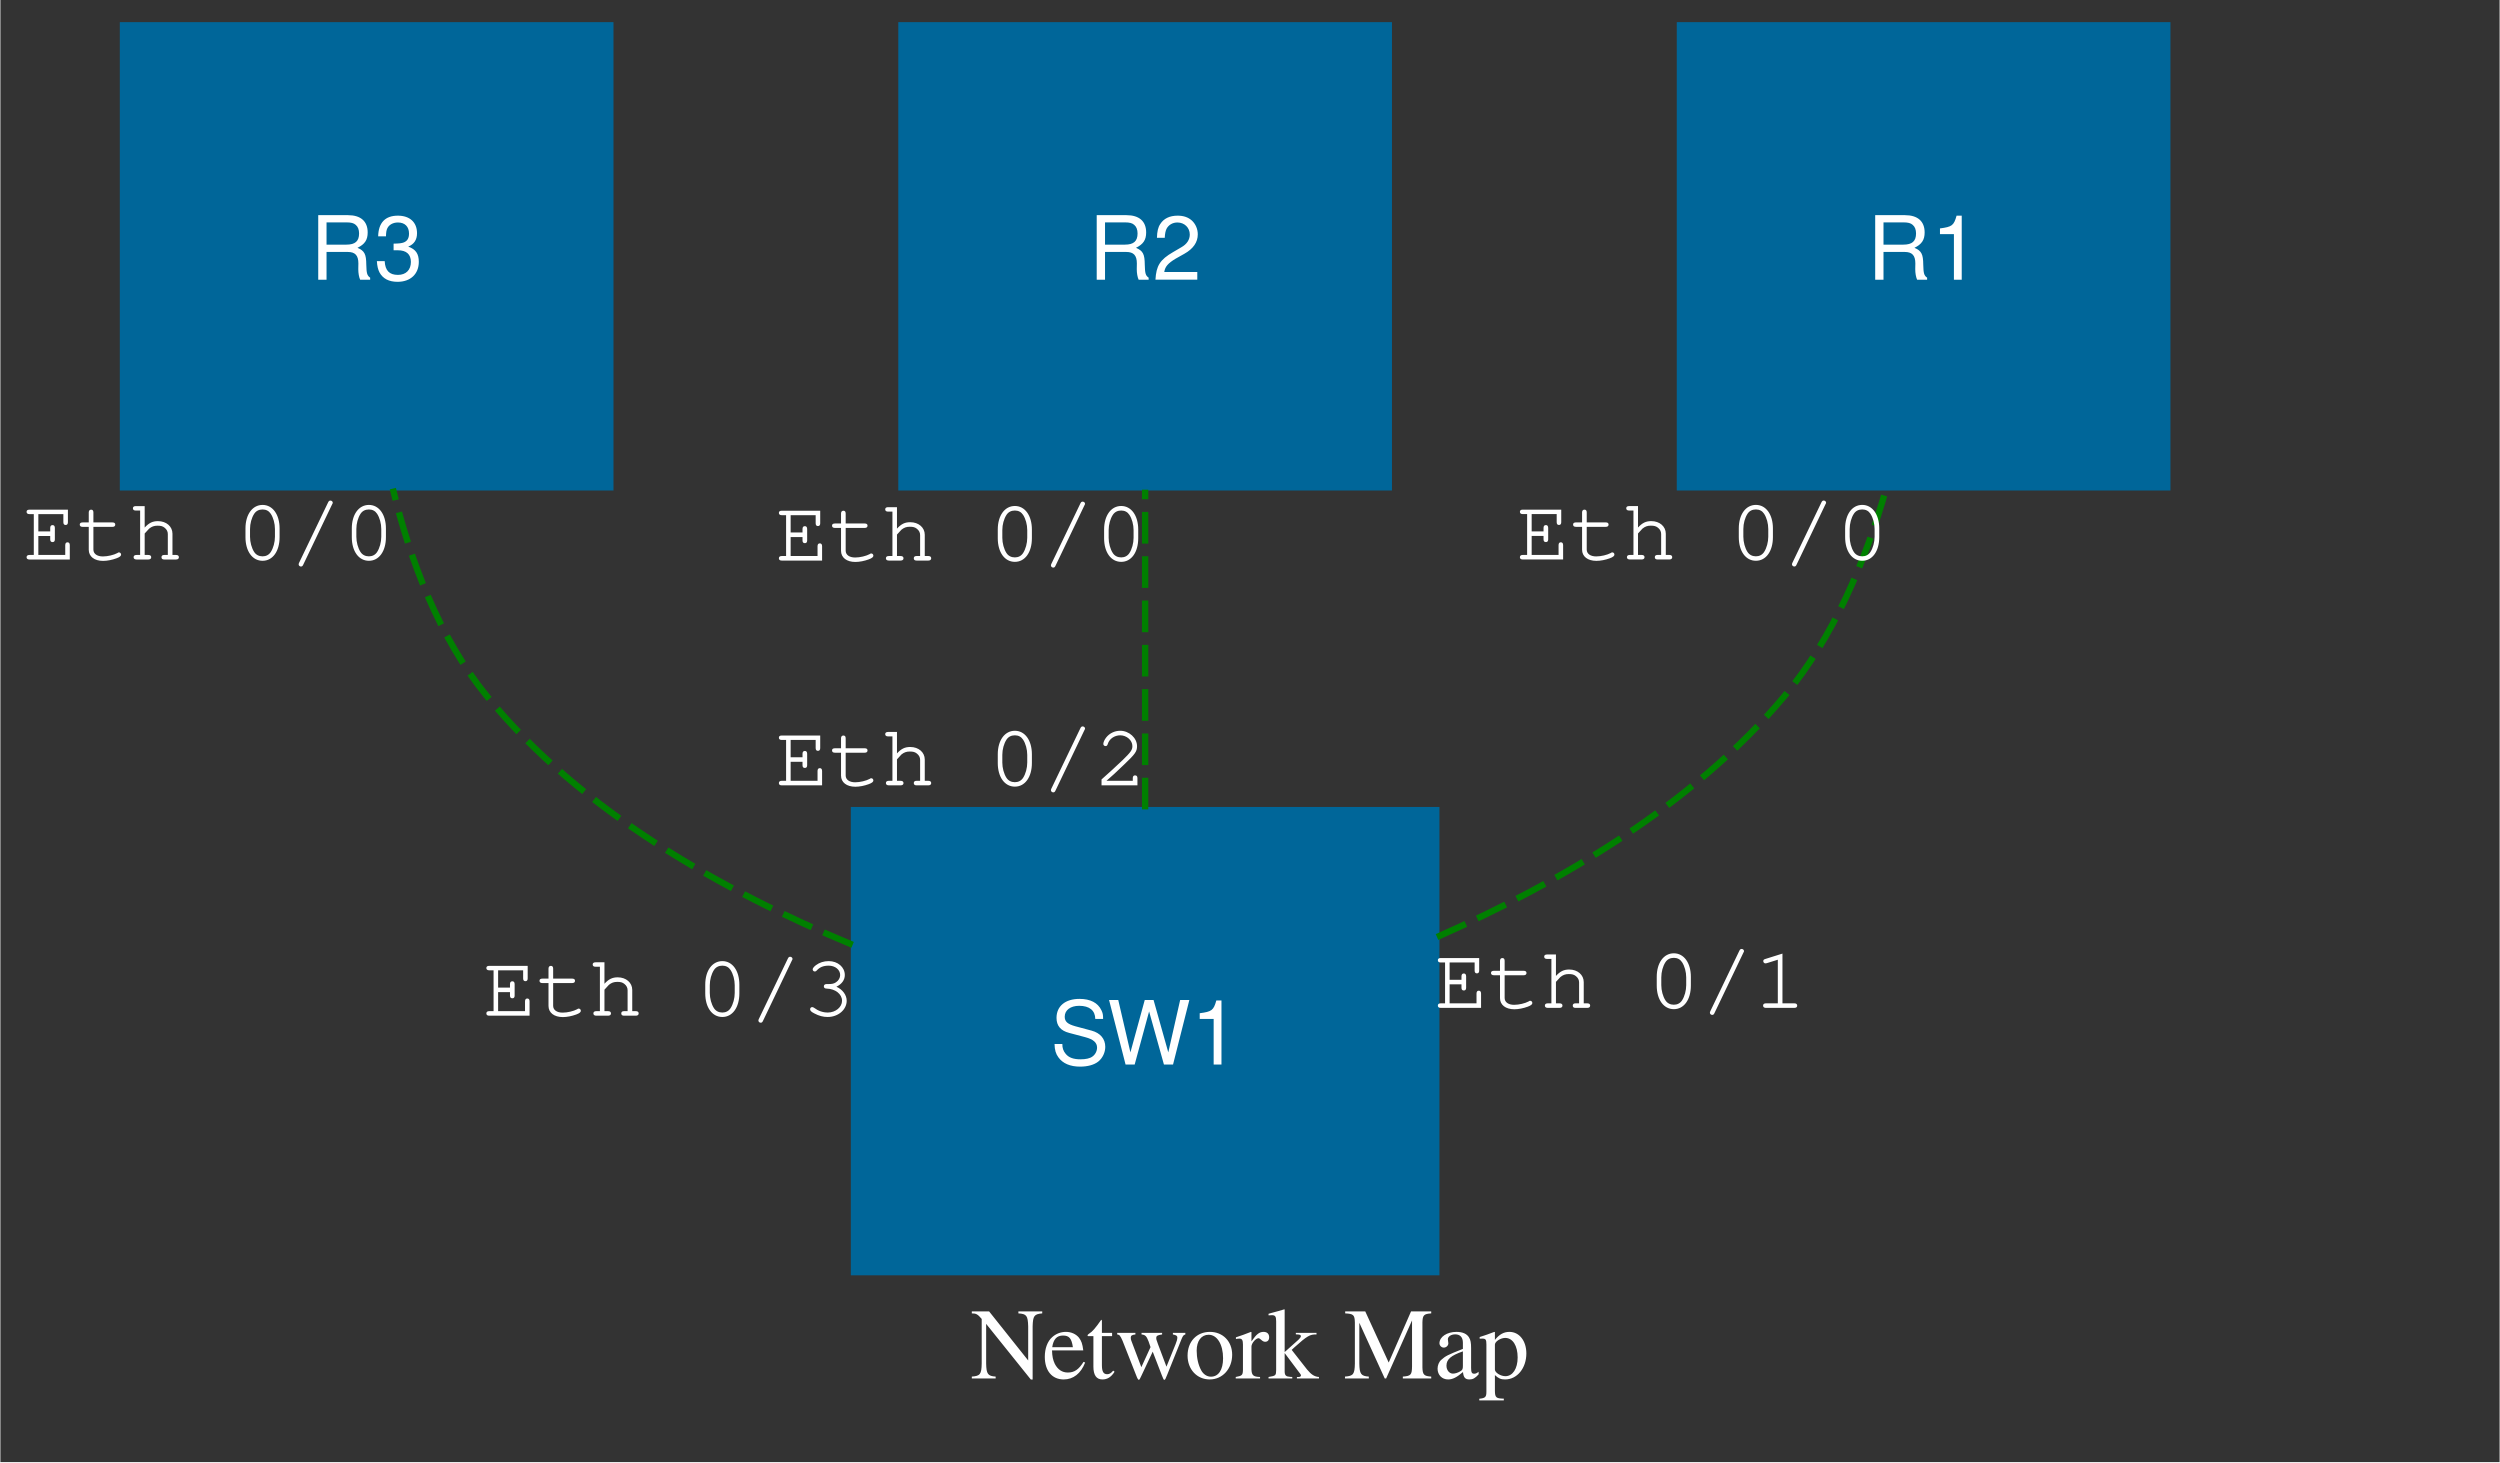
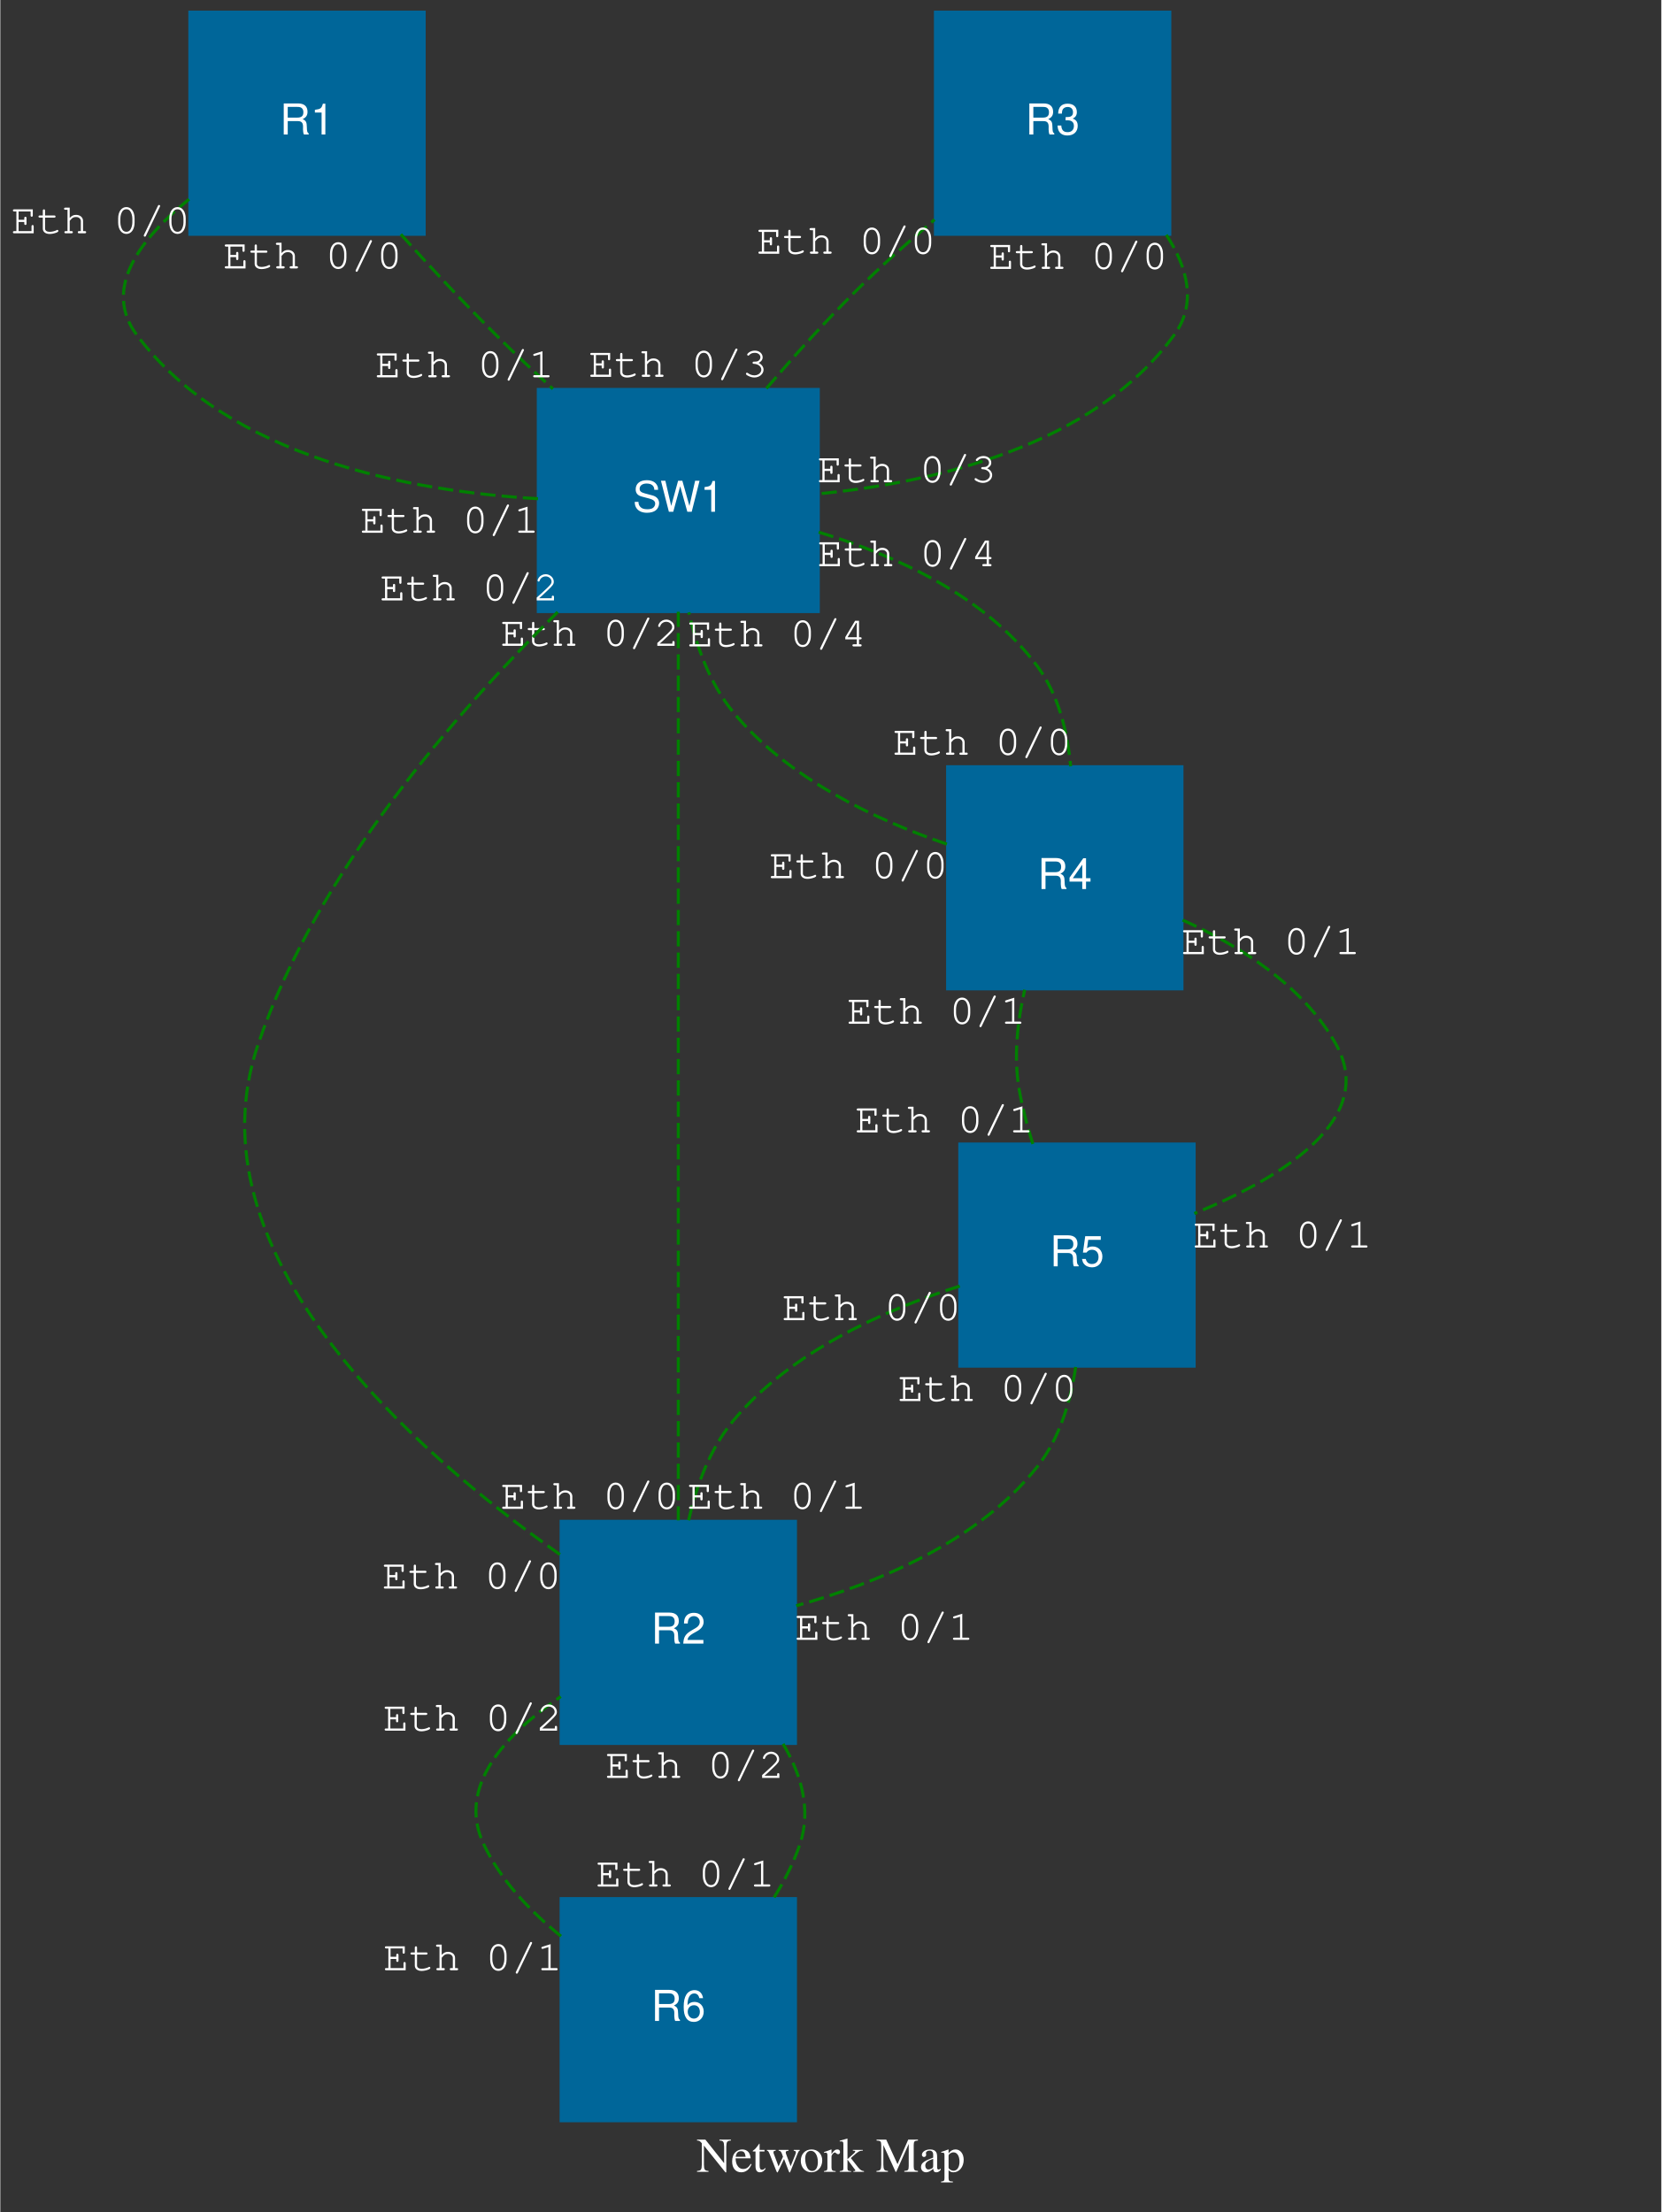
- <svg xmlns="http://www.w3.org/2000/svg" width="395pt" height="231pt" viewBox="0.00 0.00 394.86 231.00">
-   <g id="graph0" class="graph" transform="scale(1 1) rotate(0) translate(4 227)">
-     <polygon fill="#333333" stroke="none" points="-4,4 -4,-227 390.861,-227 390.861,4 -4,4" />
-     <text text-anchor="middle" x="193.431" y="-9.2" font-family="Times,serif" font-size="16.00" fill="white">Network Map</text>
+ <svg xmlns="http://www.w3.org/2000/svg" width="546pt" height="727pt" viewBox="0.00 0.00 545.77 727.00">
+   <g id="graph0" class="graph" transform="scale(1 1) rotate(0) translate(4 723)">
+     <polygon fill="#333333" stroke="none" points="-4,4 -4,-723 541.769,-723 541.769,4 -4,4" />
+     <text text-anchor="middle" x="268.884" y="-9.2" font-family="Times,serif" font-size="16.00" fill="white">Network Map</text>
    <g id="node1" class="node">
-       <polygon fill="#006699" stroke="#006699" points="92.361,-223 15.361,-223 15.361,-150 92.361,-150 92.361,-223" />
-       <text text-anchor="middle" x="53.861" y="-182.8" font-family="Helvetica,sans-Serif" font-size="14.00" fill="white">R3</text>
+       <polygon fill="#006699" stroke="#006699" points="257.269,-99 180.269,-99 180.269,-26 257.269,-26 257.269,-99" />
+       <text text-anchor="middle" x="218.769" y="-58.8" font-family="Helvetica,sans-Serif" font-size="14.00" fill="white">R6</text>
+     </g>
+     <g id="node3" class="node">
+       <polygon fill="#006699" stroke="#006699" points="257.269,-223 180.269,-223 180.269,-150 257.269,-150 257.269,-223" />
+       <text text-anchor="middle" x="218.769" y="-182.8" font-family="Helvetica,sans-Serif" font-size="14.00" fill="white">R2</text>
+     </g>
+     <g id="edge10" class="edge">
+       <path fill="none" stroke="green" stroke-dasharray="5,2" d="M180.235,-86.647C170.05,-94.85 160.35,-105.061 154.769,-117 145.947,-135.872 161.947,-152.997 180.153,-165.404" />
+       <text text-anchor="middle" x="204.769" y="-120.8" font-family="Courier,monospace" font-size="14.00" fill="white">            </text>
+       <text text-anchor="middle" x="151.153" y="-154.204" font-family="Courier,monospace" font-size="14.00" fill="white">Eth 0/2</text>
+       <text text-anchor="middle" x="151.235" y="-75.447" font-family="Courier,monospace" font-size="14.00" fill="white">Eth 0/1</text>
    </g>
    <g id="node2" class="node">
-       <polygon fill="#006699" stroke="#006699" points="215.361,-223 138.361,-223 138.361,-150 215.361,-150 215.361,-223" />
-       <text text-anchor="middle" x="176.861" y="-182.8" font-family="Helvetica,sans-Serif" font-size="14.00" fill="white">R2</text>
+       <polygon fill="#006699" stroke="#006699" points="264.769,-595 172.769,-595 172.769,-522 264.769,-522 264.769,-595" />
+       <text text-anchor="middle" x="218.769" y="-554.8" font-family="Helvetica,sans-Serif" font-size="14.00" fill="white">SW1</text>
    </g>
-     <g id="node3" class="node">
-       <polygon fill="#006699" stroke="#006699" points="222.861,-99 130.861,-99 130.861,-26 222.861,-26 222.861,-99" />
-       <text text-anchor="middle" x="176.861" y="-58.8" font-family="Helvetica,sans-Serif" font-size="14.00" fill="white">SW1</text>
+     <g id="edge12" class="edge">
+       <path fill="none" stroke="green" stroke-dasharray="5,2" d="M218.769,-521.939C218.769,-451.323 218.769,-294.134 218.769,-223.313" />
+       <text text-anchor="middle" x="268.769" y="-368.8" font-family="Courier,monospace" font-size="14.00" fill="white">            </text>
+       <text text-anchor="middle" x="189.769" y="-227.113" font-family="Courier,monospace" font-size="14.00" fill="white">Eth 0/0</text>
+       <text text-anchor="middle" x="189.769" y="-510.739" font-family="Courier,monospace" font-size="14.00" fill="white">Eth 0/2</text>
+     </g>
+     <g id="node4" class="node">
+       <polygon fill="#006699" stroke="#006699" points="135.269,-719 58.269,-719 58.269,-646 135.269,-646 135.269,-719" />
+       <text text-anchor="middle" x="96.769" y="-678.8" font-family="Helvetica,sans-Serif" font-size="14.00" fill="white">R1</text>
+     </g>
+     <g id="edge11" class="edge">
+       <path fill="none" stroke="green" stroke-dasharray="5,2" d="M172.659,-559.098C130.716,-561.505 70.904,-572.476 40.769,-613 29.495,-628.161 41.982,-644.567 58,-657.521" />
+       <text text-anchor="middle" x="90.769" y="-616.8" font-family="Courier,monospace" font-size="14.00" fill="white">            </text>
+       <text text-anchor="middle" x="29" y="-646.321" font-family="Courier,monospace" font-size="14.00" fill="white">Eth 0/0</text>
+       <text text-anchor="middle" x="143.659" y="-547.898" font-family="Courier,monospace" font-size="14.00" fill="white">Eth 0/1</text>
+     </g>
+     <g id="node5" class="node">
+       <polygon fill="#006699" stroke="#006699" points="384.269,-471 307.269,-471 307.269,-398 384.269,-398 384.269,-471" />
+       <text text-anchor="middle" x="345.769" y="-430.8" font-family="Helvetica,sans-Serif" font-size="14.00" fill="white">R4</text>
+     </g>
+     <g id="edge14" class="edge">
+       <path fill="none" stroke="green" stroke-dasharray="5,2" d="M264.91,-548.097C290.124,-540.505 319.624,-527.13 336.769,-504 343.697,-494.653 346.668,-482.555 347.684,-471.132" />
+       <text text-anchor="middle" x="393.769" y="-492.8" font-family="Courier,monospace" font-size="14.00" fill="white">            </text>
+       <text text-anchor="middle" x="318.684" y="-474.932" font-family="Courier,monospace" font-size="14.00" fill="white">Eth 0/0</text>
+       <text text-anchor="middle" x="293.91" y="-536.897" font-family="Courier,monospace" font-size="14.00" fill="white">Eth 0/4</text>
+     </g>
+     <g id="node7" class="node">
+       <polygon fill="#006699" stroke="#006699" points="380.269,-719 303.269,-719 303.269,-646 380.269,-646 380.269,-719" />
+       <text text-anchor="middle" x="341.769" y="-678.8" font-family="Helvetica,sans-Serif" font-size="14.00" fill="white">R3</text>
+     </g>
+     <g id="edge13" class="edge">
+       <path fill="none" stroke="green" stroke-dasharray="5,2" d="M247.723,-595.34C256.971,-606.168 267.483,-617.865 277.769,-628 285.609,-635.725 294.434,-643.579 302.969,-650.803" />
+       <text text-anchor="middle" x="327.769" y="-616.8" font-family="Courier,monospace" font-size="14.00" fill="white">            </text>
+       <text text-anchor="middle" x="273.969" y="-639.603" font-family="Courier,monospace" font-size="14.00" fill="white">Eth 0/0</text>
+       <text text-anchor="middle" x="218.723" y="-599.14" font-family="Courier,monospace" font-size="14.00" fill="white">Eth 0/3</text>
+     </g>
+     <g id="edge4" class="edge">
+       <path fill="none" stroke="green" stroke-dasharray="5,2" d="M253.203,-149.865C259.218,-139.657 262.506,-128.239 258.769,-117 256.72,-110.837 253.653,-104.811 250.112,-99.156" />
+       <text text-anchor="middle" x="310.769" y="-120.8" font-family="Courier,monospace" font-size="14.00" fill="white">            </text>
+       <text text-anchor="middle" x="221.112" y="-102.956" font-family="Courier,monospace" font-size="14.00" fill="white">Eth 0/1</text>
+       <text text-anchor="middle" x="224.203" y="-138.665" font-family="Courier,monospace" font-size="14.00" fill="white">Eth 0/2</text>
+     </g>
+     <g id="edge2" class="edge">
+       <path fill="none" stroke="green" stroke-dasharray="5,2" d="M179.883,-212.091C131.32,-246.228 57.288,-311.543 80.769,-380 100.145,-436.491 145.653,-488.859 179.137,-521.855" />
+       <text text-anchor="middle" x="130.769" y="-368.8" font-family="Courier,monospace" font-size="14.00" fill="white">            </text>
+       <text text-anchor="middle" x="150.137" y="-525.655" font-family="Courier,monospace" font-size="14.00" fill="white">Eth 0/2</text>
+       <text text-anchor="middle" x="150.883" y="-200.891" font-family="Courier,monospace" font-size="14.00" fill="white">Eth 0/0</text>
+     </g>
+     <g id="node6" class="node">
+       <polygon fill="#006699" stroke="#006699" points="388.269,-347 311.269,-347 311.269,-274 388.269,-274 388.269,-347" />
+       <text text-anchor="middle" x="349.769" y="-306.8" font-family="Helvetica,sans-Serif" font-size="14.00" fill="white">R5</text>
    </g>
    <g id="edge3" class="edge">
-       <path fill="none" stroke="green" stroke-dasharray="5,2" d="M130.645,-77.719C110.28,-86.144 87.664,-98.811 72.861,-117 65.305,-126.285 60.747,-138.368 58,-149.796" />
-       <text text-anchor="middle" x="122.861" y="-120.8" font-family="Courier,monospace" font-size="14.00" fill="white">            </text>
-       <text text-anchor="middle" x="29" y="-138.596" font-family="Courier,monospace" font-size="14.00" fill="white">Eth 0/0</text>
-       <text text-anchor="middle" x="101.645" y="-66.519" font-family="Courier,monospace" font-size="14.00" fill="white">Eth 0/3</text>
-     </g>
-     <g id="edge2" class="edge">
-       <path fill="none" stroke="green" stroke-dasharray="5,2" d="M176.861,-99.115C176.861,-115.01 176.861,-133.704 176.861,-149.629" />
-       <text text-anchor="middle" x="226.861" y="-120.8" font-family="Courier,monospace" font-size="14.00" fill="white">            </text>
-       <text text-anchor="middle" x="147.861" y="-138.429" font-family="Courier,monospace" font-size="14.00" fill="white">Eth 0/0</text>
-       <text text-anchor="middle" x="147.861" y="-102.915" font-family="Courier,monospace" font-size="14.00" fill="white">Eth 0/2</text>
-     </g>
-     <g id="node4" class="node">
-       <polygon fill="#006699" stroke="#006699" points="338.361,-223 261.361,-223 261.361,-150 338.361,-150 338.361,-223" />
-       <text text-anchor="middle" x="299.861" y="-182.8" font-family="Helvetica,sans-Serif" font-size="14.00" fill="white">R1</text>
+       <path fill="none" stroke="green" stroke-dasharray="5,2" d="M222.159,-223.328C224.722,-234.765 229.151,-246.822 236.769,-256 255.692,-278.798 286.562,-292.494 311.259,-300.314" />
+       <text text-anchor="middle" x="286.769" y="-244.8" font-family="Courier,monospace" font-size="14.00" fill="white">            </text>
+       <text text-anchor="middle" x="282.259" y="-289.114" font-family="Courier,monospace" font-size="14.00" fill="white">Eth 0/0</text>
+       <text text-anchor="middle" x="251.159" y="-227.128" font-family="Courier,monospace" font-size="14.00" fill="white">Eth 0/1</text>
    </g>
    <g id="edge1" class="edge">
-       <path fill="none" stroke="green" stroke-dasharray="5,2" d="M222.978,-78.953C242.287,-87.482 263.528,-99.886 277.861,-117 285.641,-126.288 290.683,-138.373 293.946,-149.8" />
-       <text text-anchor="middle" x="336.861" y="-120.8" font-family="Courier,monospace" font-size="14.00" fill="white">            </text>
-       <text text-anchor="middle" x="264.946" y="-138.6" font-family="Courier,monospace" font-size="14.00" fill="white">Eth 0/0</text>
-       <text text-anchor="middle" x="251.978" y="-67.753" font-family="Courier,monospace" font-size="14.00" fill="white">Eth 0/1</text>
+       <path fill="none" stroke="green" stroke-dasharray="5,2" d="M127.607,-645.981C137.342,-635.167 148.295,-623.396 158.769,-613 164.712,-607.101 171.165,-601.028 177.563,-595.187" />
+       <text text-anchor="middle" x="208.769" y="-616.8" font-family="Courier,monospace" font-size="14.00" fill="white">            </text>
+       <text text-anchor="middle" x="148.563" y="-598.987" font-family="Courier,monospace" font-size="14.00" fill="white">Eth 0/1</text>
+       <text text-anchor="middle" x="98.607" y="-634.781" font-family="Courier,monospace" font-size="14.00" fill="white">Eth 0/0</text>
+     </g>
+     <g id="edge6" class="edge">
+       <path fill="none" stroke="green" stroke-dasharray="5,2" d="M307.021,-445.565C283.466,-453.606 254.59,-467.219 236.769,-489 229.216,-498.231 224.803,-510.301 222.234,-521.734" />
+       <text text-anchor="middle" x="286.769" y="-492.8" font-family="Courier,monospace" font-size="14.00" fill="white">            </text>
+       <text text-anchor="middle" x="251.234" y="-510.534" font-family="Courier,monospace" font-size="14.00" fill="white">Eth 0/4</text>
+       <text text-anchor="middle" x="278.021" y="-434.365" font-family="Courier,monospace" font-size="14.00" fill="white">Eth 0/0</text>
+     </g>
+     <g id="edge7" class="edge">
+       <path fill="none" stroke="green" stroke-dasharray="5,2" d="M384.495,-420.606C403.22,-412.192 423.94,-399.144 434.769,-380 448.812,-355.173 416.966,-335.863 388.333,-324.163" />
+       <text text-anchor="middle" x="487.769" y="-368.8" font-family="Courier,monospace" font-size="14.00" fill="white">            </text>
+       <text text-anchor="middle" x="417.333" y="-312.963" font-family="Courier,monospace" font-size="14.00" fill="white">Eth 0/1</text>
+       <text text-anchor="middle" x="413.495" y="-409.406" font-family="Courier,monospace" font-size="14.00" fill="white">Eth 0/1</text>
+     </g>
+     <g id="edge8" class="edge">
+       <path fill="none" stroke="green" stroke-dasharray="5,2" d="M349.353,-273.732C347.651,-262.3 344.027,-250.23 336.769,-241 317.304,-216.245 283.839,-202.566 257.507,-195.251" />
+       <text text-anchor="middle" x="394.769" y="-244.8" font-family="Courier,monospace" font-size="14.00" fill="white">            </text>
+       <text text-anchor="middle" x="286.507" y="-184.051" font-family="Courier,monospace" font-size="14.00" fill="white">Eth 0/1</text>
+       <text text-anchor="middle" x="320.353" y="-262.532" font-family="Courier,monospace" font-size="14.00" fill="white">Eth 0/0</text>
+     </g>
+     <g id="edge9" class="edge">
+       <path fill="none" stroke="green" stroke-dasharray="5,2" d="M335.268,-347.021C333.403,-352.936 331.79,-359.075 330.769,-365 328.929,-375.678 330.182,-387.21 332.599,-397.713" />
+       <text text-anchor="middle" x="380.769" y="-368.8" font-family="Courier,monospace" font-size="14.00" fill="white">            </text>
+       <text text-anchor="middle" x="303.599" y="-386.513" font-family="Courier,monospace" font-size="14.00" fill="white">Eth 0/1</text>
+       <text text-anchor="middle" x="306.268" y="-350.821" font-family="Courier,monospace" font-size="14.00" fill="white">Eth 0/1</text>
+     </g>
+     <g id="edge5" class="edge">
+       <path fill="none" stroke="green" stroke-dasharray="5,2" d="M379.134,-645.815C386.125,-634.994 389.201,-623.261 381.769,-613 355.301,-576.455 303.074,-564.428 264.846,-560.698" />
+       <text text-anchor="middle" x="435.769" y="-616.8" font-family="Courier,monospace" font-size="14.00" fill="white">            </text>
+       <text text-anchor="middle" x="293.846" y="-564.498" font-family="Courier,monospace" font-size="14.00" fill="white">Eth 0/3</text>
+       <text text-anchor="middle" x="350.134" y="-634.615" font-family="Courier,monospace" font-size="14.00" fill="white">Eth 0/0</text>
    </g>
  </g>
</svg>
